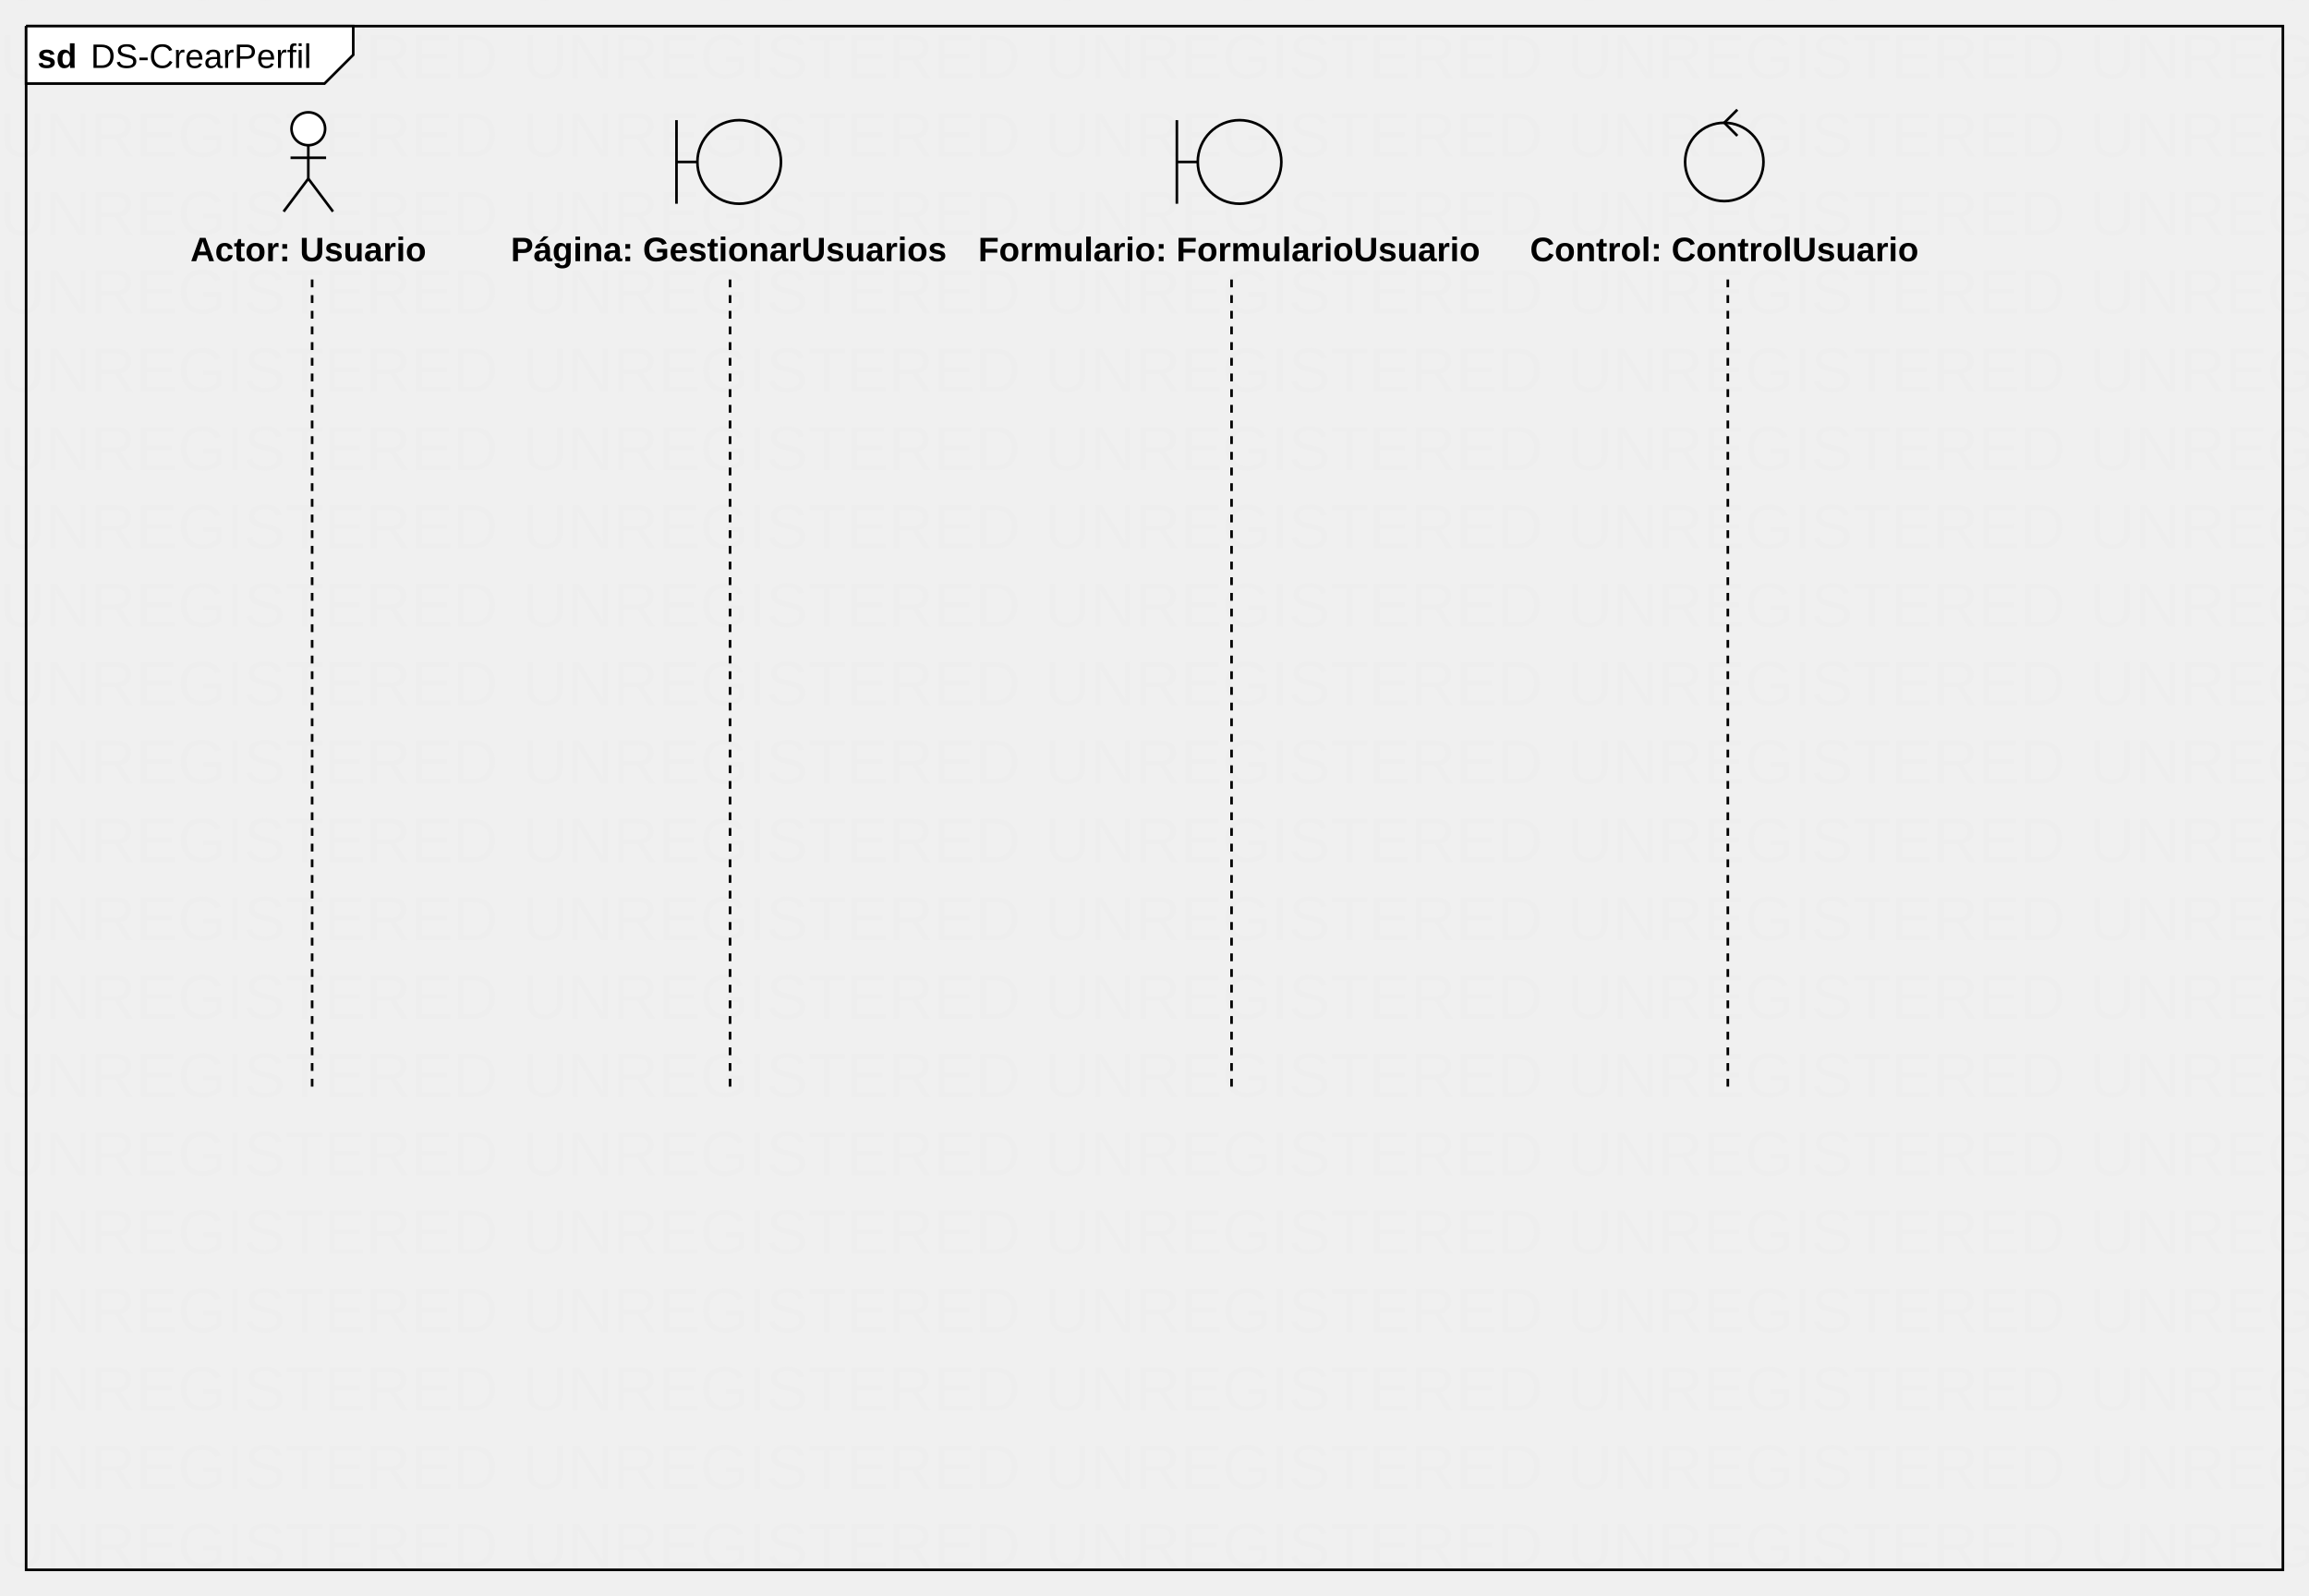
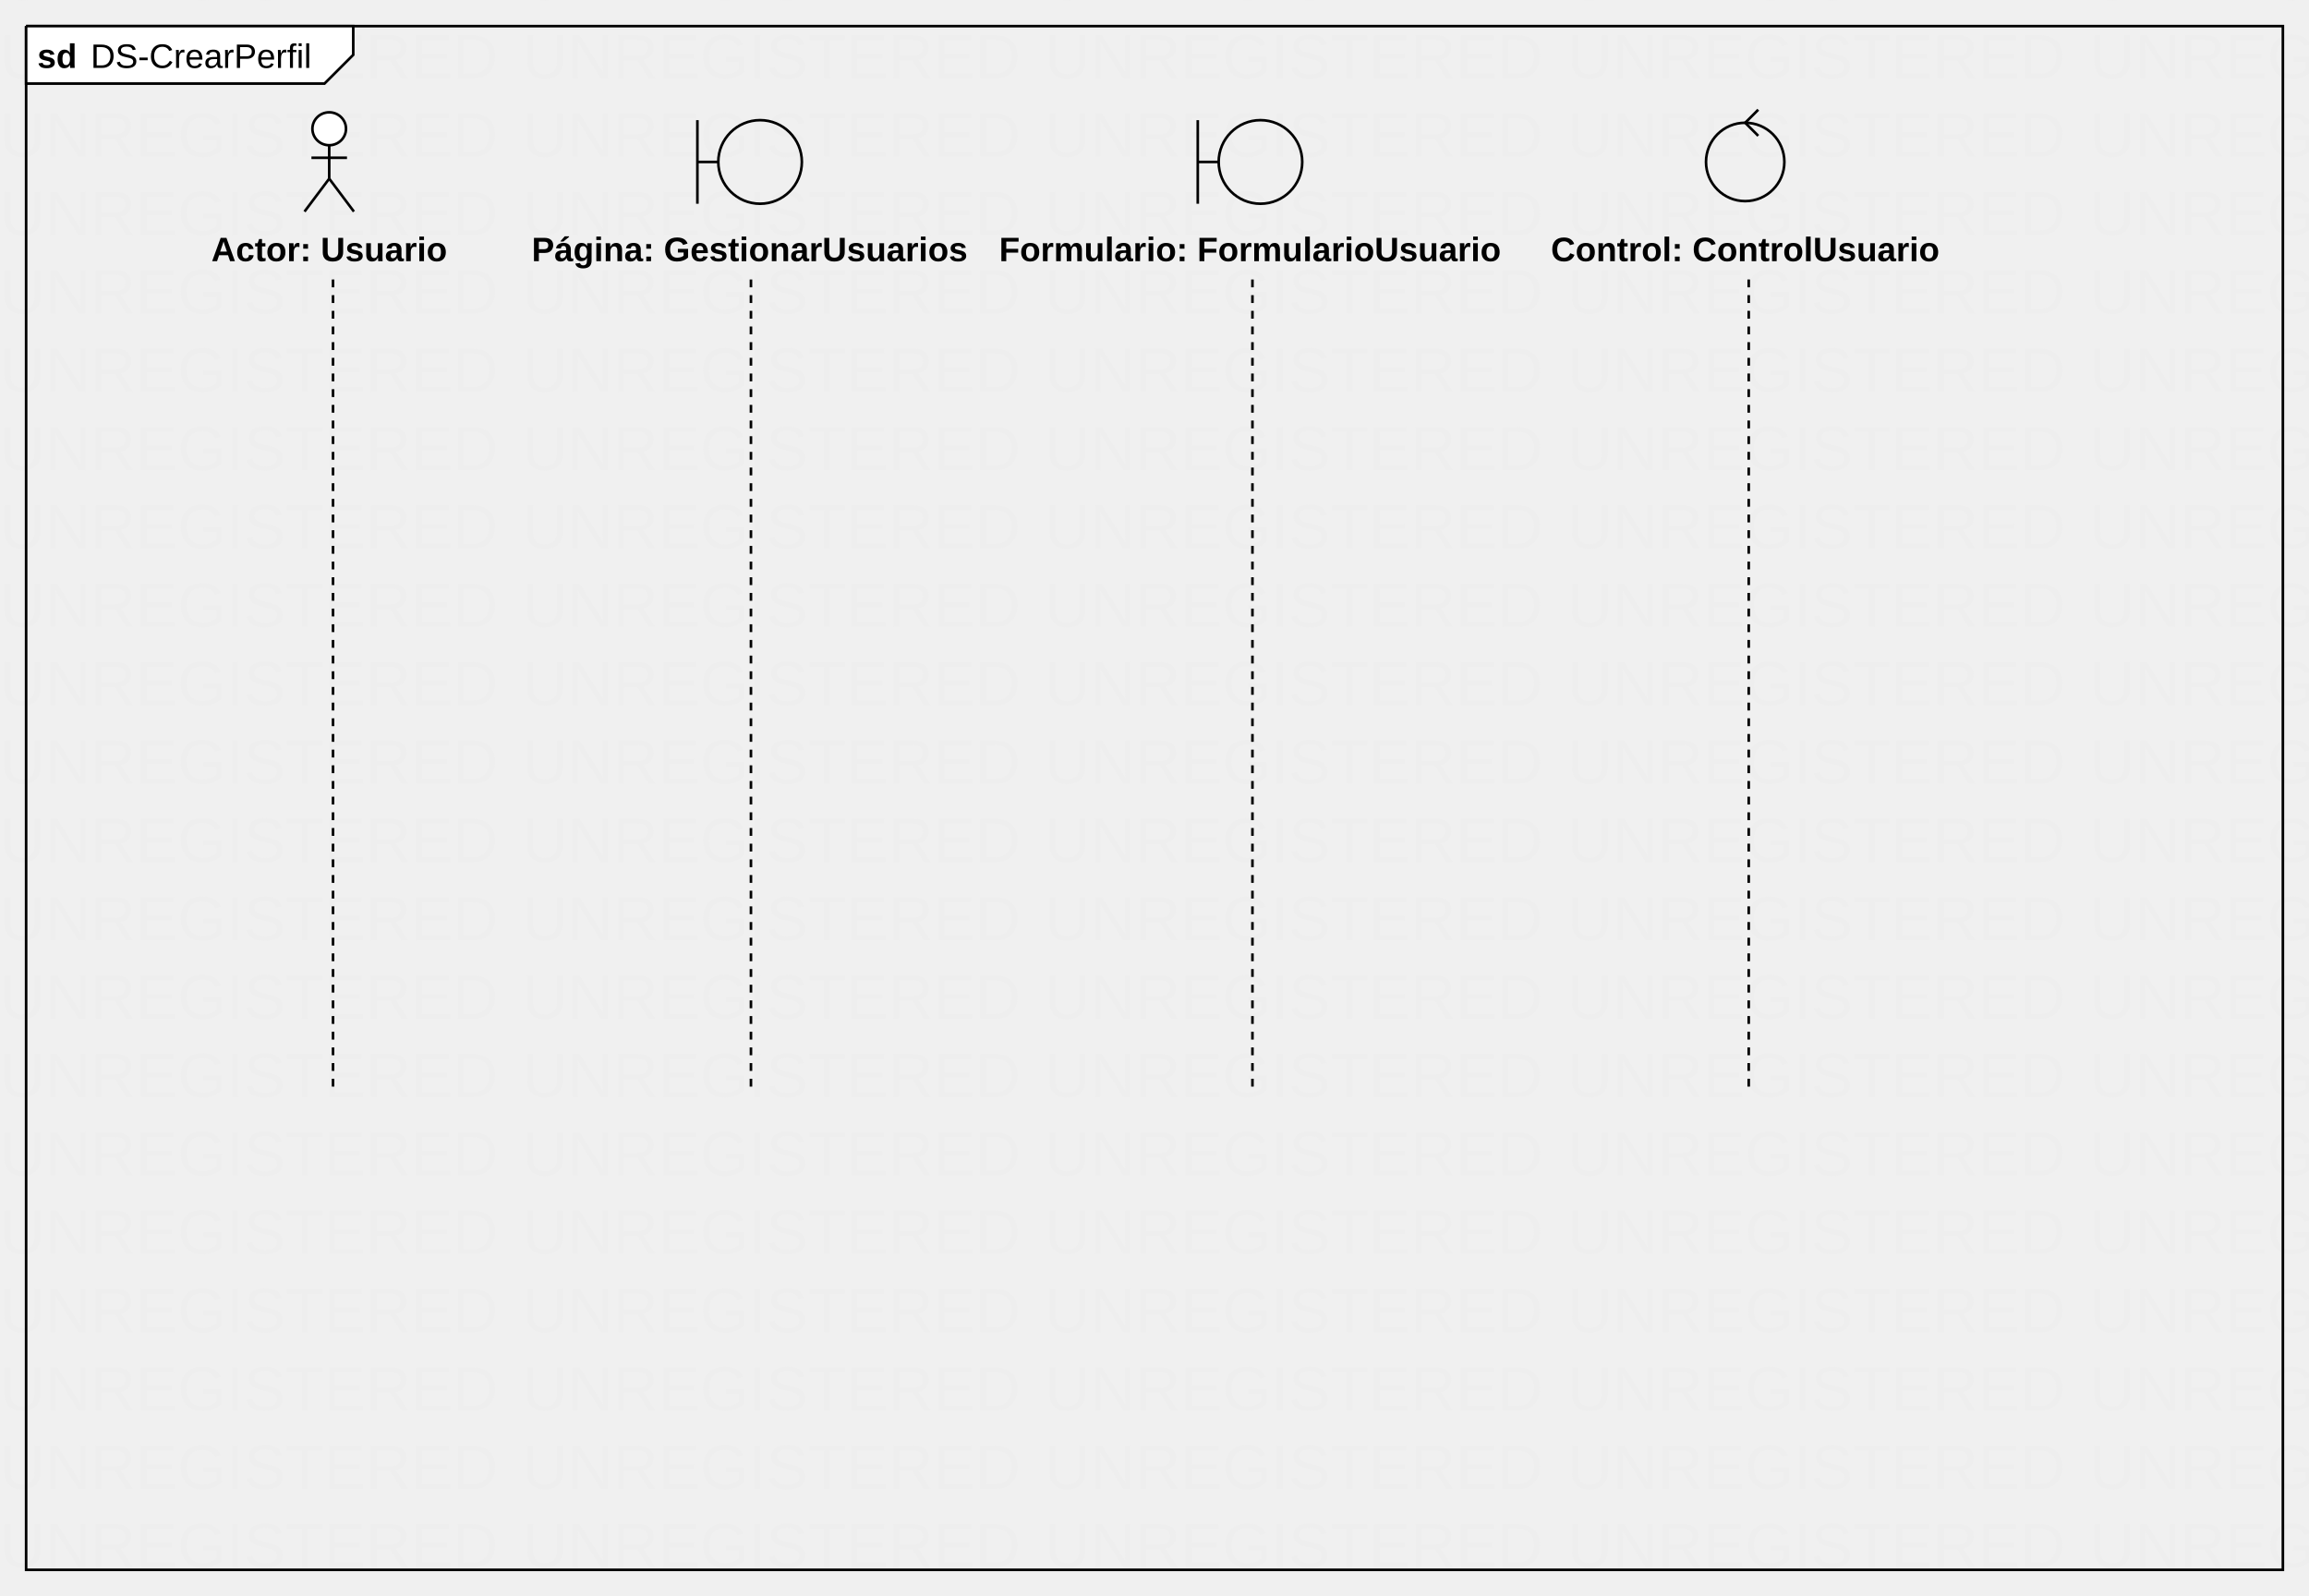
<svg xmlns="http://www.w3.org/2000/svg" version="1.1" width="884" height="611">
  <defs />
  <g>
    <text fill="#eeeeee" stroke="none" font-family="Arial" font-size="24px" font-style="normal" font-weight="normal" text-decoration="none" x="0" y="0">UNREGISTERED</text>
    <text fill="#eeeeee" stroke="none" font-family="Arial" font-size="24px" font-style="normal" font-weight="normal" text-decoration="none" x="0" y="30">UNREGISTERED</text>
    <text fill="#eeeeee" stroke="none" font-family="Arial" font-size="24px" font-style="normal" font-weight="normal" text-decoration="none" x="0" y="60">UNREGISTERED</text>
    <text fill="#eeeeee" stroke="none" font-family="Arial" font-size="24px" font-style="normal" font-weight="normal" text-decoration="none" x="0" y="90">UNREGISTERED</text>
    <text fill="#eeeeee" stroke="none" font-family="Arial" font-size="24px" font-style="normal" font-weight="normal" text-decoration="none" x="0" y="120">UNREGISTERED</text>
    <text fill="#eeeeee" stroke="none" font-family="Arial" font-size="24px" font-style="normal" font-weight="normal" text-decoration="none" x="0" y="150">UNREGISTERED</text>
    <text fill="#eeeeee" stroke="none" font-family="Arial" font-size="24px" font-style="normal" font-weight="normal" text-decoration="none" x="0" y="180">UNREGISTERED</text>
    <text fill="#eeeeee" stroke="none" font-family="Arial" font-size="24px" font-style="normal" font-weight="normal" text-decoration="none" x="0" y="210">UNREGISTERED</text>
    <text fill="#eeeeee" stroke="none" font-family="Arial" font-size="24px" font-style="normal" font-weight="normal" text-decoration="none" x="0" y="240">UNREGISTERED</text>
    <text fill="#eeeeee" stroke="none" font-family="Arial" font-size="24px" font-style="normal" font-weight="normal" text-decoration="none" x="0" y="270">UNREGISTERED</text>
    <text fill="#eeeeee" stroke="none" font-family="Arial" font-size="24px" font-style="normal" font-weight="normal" text-decoration="none" x="0" y="300">UNREGISTERED</text>
    <text fill="#eeeeee" stroke="none" font-family="Arial" font-size="24px" font-style="normal" font-weight="normal" text-decoration="none" x="0" y="330">UNREGISTERED</text>
    <text fill="#eeeeee" stroke="none" font-family="Arial" font-size="24px" font-style="normal" font-weight="normal" text-decoration="none" x="0" y="360">UNREGISTERED</text>
    <text fill="#eeeeee" stroke="none" font-family="Arial" font-size="24px" font-style="normal" font-weight="normal" text-decoration="none" x="0" y="390">UNREGISTERED</text>
    <text fill="#eeeeee" stroke="none" font-family="Arial" font-size="24px" font-style="normal" font-weight="normal" text-decoration="none" x="0" y="420">UNREGISTERED</text>
    <text fill="#eeeeee" stroke="none" font-family="Arial" font-size="24px" font-style="normal" font-weight="normal" text-decoration="none" x="0" y="450">UNREGISTERED</text>
    <text fill="#eeeeee" stroke="none" font-family="Arial" font-size="24px" font-style="normal" font-weight="normal" text-decoration="none" x="0" y="480">UNREGISTERED</text>
    <text fill="#eeeeee" stroke="none" font-family="Arial" font-size="24px" font-style="normal" font-weight="normal" text-decoration="none" x="0" y="510">UNREGISTERED</text>
    <text fill="#eeeeee" stroke="none" font-family="Arial" font-size="24px" font-style="normal" font-weight="normal" text-decoration="none" x="0" y="540">UNREGISTERED</text>
    <text fill="#eeeeee" stroke="none" font-family="Arial" font-size="24px" font-style="normal" font-weight="normal" text-decoration="none" x="0" y="570">UNREGISTERED</text>
    <text fill="#eeeeee" stroke="none" font-family="Arial" font-size="24px" font-style="normal" font-weight="normal" text-decoration="none" x="0" y="600">UNREGISTERED</text>
    <text fill="#eeeeee" stroke="none" font-family="Arial" font-size="24px" font-style="normal" font-weight="normal" text-decoration="none" x="200" y="0">UNREGISTERED</text>
    <text fill="#eeeeee" stroke="none" font-family="Arial" font-size="24px" font-style="normal" font-weight="normal" text-decoration="none" x="200" y="30">UNREGISTERED</text>
    <text fill="#eeeeee" stroke="none" font-family="Arial" font-size="24px" font-style="normal" font-weight="normal" text-decoration="none" x="200" y="60">UNREGISTERED</text>
    <text fill="#eeeeee" stroke="none" font-family="Arial" font-size="24px" font-style="normal" font-weight="normal" text-decoration="none" x="200" y="90">UNREGISTERED</text>
    <text fill="#eeeeee" stroke="none" font-family="Arial" font-size="24px" font-style="normal" font-weight="normal" text-decoration="none" x="200" y="120">UNREGISTERED</text>
    <text fill="#eeeeee" stroke="none" font-family="Arial" font-size="24px" font-style="normal" font-weight="normal" text-decoration="none" x="200" y="150">UNREGISTERED</text>
    <text fill="#eeeeee" stroke="none" font-family="Arial" font-size="24px" font-style="normal" font-weight="normal" text-decoration="none" x="200" y="180">UNREGISTERED</text>
    <text fill="#eeeeee" stroke="none" font-family="Arial" font-size="24px" font-style="normal" font-weight="normal" text-decoration="none" x="200" y="210">UNREGISTERED</text>
    <text fill="#eeeeee" stroke="none" font-family="Arial" font-size="24px" font-style="normal" font-weight="normal" text-decoration="none" x="200" y="240">UNREGISTERED</text>
    <text fill="#eeeeee" stroke="none" font-family="Arial" font-size="24px" font-style="normal" font-weight="normal" text-decoration="none" x="200" y="270">UNREGISTERED</text>
    <text fill="#eeeeee" stroke="none" font-family="Arial" font-size="24px" font-style="normal" font-weight="normal" text-decoration="none" x="200" y="300">UNREGISTERED</text>
    <text fill="#eeeeee" stroke="none" font-family="Arial" font-size="24px" font-style="normal" font-weight="normal" text-decoration="none" x="200" y="330">UNREGISTERED</text>
    <text fill="#eeeeee" stroke="none" font-family="Arial" font-size="24px" font-style="normal" font-weight="normal" text-decoration="none" x="200" y="360">UNREGISTERED</text>
    <text fill="#eeeeee" stroke="none" font-family="Arial" font-size="24px" font-style="normal" font-weight="normal" text-decoration="none" x="200" y="390">UNREGISTERED</text>
    <text fill="#eeeeee" stroke="none" font-family="Arial" font-size="24px" font-style="normal" font-weight="normal" text-decoration="none" x="200" y="420">UNREGISTERED</text>
    <text fill="#eeeeee" stroke="none" font-family="Arial" font-size="24px" font-style="normal" font-weight="normal" text-decoration="none" x="200" y="450">UNREGISTERED</text>
    <text fill="#eeeeee" stroke="none" font-family="Arial" font-size="24px" font-style="normal" font-weight="normal" text-decoration="none" x="200" y="480">UNREGISTERED</text>
    <text fill="#eeeeee" stroke="none" font-family="Arial" font-size="24px" font-style="normal" font-weight="normal" text-decoration="none" x="200" y="510">UNREGISTERED</text>
    <text fill="#eeeeee" stroke="none" font-family="Arial" font-size="24px" font-style="normal" font-weight="normal" text-decoration="none" x="200" y="540">UNREGISTERED</text>
    <text fill="#eeeeee" stroke="none" font-family="Arial" font-size="24px" font-style="normal" font-weight="normal" text-decoration="none" x="200" y="570">UNREGISTERED</text>
    <text fill="#eeeeee" stroke="none" font-family="Arial" font-size="24px" font-style="normal" font-weight="normal" text-decoration="none" x="200" y="600">UNREGISTERED</text>
    <text fill="#eeeeee" stroke="none" font-family="Arial" font-size="24px" font-style="normal" font-weight="normal" text-decoration="none" x="400" y="0">UNREGISTERED</text>
    <text fill="#eeeeee" stroke="none" font-family="Arial" font-size="24px" font-style="normal" font-weight="normal" text-decoration="none" x="400" y="30">UNREGISTERED</text>
    <text fill="#eeeeee" stroke="none" font-family="Arial" font-size="24px" font-style="normal" font-weight="normal" text-decoration="none" x="400" y="60">UNREGISTERED</text>
    <text fill="#eeeeee" stroke="none" font-family="Arial" font-size="24px" font-style="normal" font-weight="normal" text-decoration="none" x="400" y="90">UNREGISTERED</text>
    <text fill="#eeeeee" stroke="none" font-family="Arial" font-size="24px" font-style="normal" font-weight="normal" text-decoration="none" x="400" y="120">UNREGISTERED</text>
    <text fill="#eeeeee" stroke="none" font-family="Arial" font-size="24px" font-style="normal" font-weight="normal" text-decoration="none" x="400" y="150">UNREGISTERED</text>
    <text fill="#eeeeee" stroke="none" font-family="Arial" font-size="24px" font-style="normal" font-weight="normal" text-decoration="none" x="400" y="180">UNREGISTERED</text>
    <text fill="#eeeeee" stroke="none" font-family="Arial" font-size="24px" font-style="normal" font-weight="normal" text-decoration="none" x="400" y="210">UNREGISTERED</text>
    <text fill="#eeeeee" stroke="none" font-family="Arial" font-size="24px" font-style="normal" font-weight="normal" text-decoration="none" x="400" y="240">UNREGISTERED</text>
    <text fill="#eeeeee" stroke="none" font-family="Arial" font-size="24px" font-style="normal" font-weight="normal" text-decoration="none" x="400" y="270">UNREGISTERED</text>
    <text fill="#eeeeee" stroke="none" font-family="Arial" font-size="24px" font-style="normal" font-weight="normal" text-decoration="none" x="400" y="300">UNREGISTERED</text>
    <text fill="#eeeeee" stroke="none" font-family="Arial" font-size="24px" font-style="normal" font-weight="normal" text-decoration="none" x="400" y="330">UNREGISTERED</text>
    <text fill="#eeeeee" stroke="none" font-family="Arial" font-size="24px" font-style="normal" font-weight="normal" text-decoration="none" x="400" y="360">UNREGISTERED</text>
    <text fill="#eeeeee" stroke="none" font-family="Arial" font-size="24px" font-style="normal" font-weight="normal" text-decoration="none" x="400" y="390">UNREGISTERED</text>
    <text fill="#eeeeee" stroke="none" font-family="Arial" font-size="24px" font-style="normal" font-weight="normal" text-decoration="none" x="400" y="420">UNREGISTERED</text>
    <text fill="#eeeeee" stroke="none" font-family="Arial" font-size="24px" font-style="normal" font-weight="normal" text-decoration="none" x="400" y="450">UNREGISTERED</text>
    <text fill="#eeeeee" stroke="none" font-family="Arial" font-size="24px" font-style="normal" font-weight="normal" text-decoration="none" x="400" y="480">UNREGISTERED</text>
    <text fill="#eeeeee" stroke="none" font-family="Arial" font-size="24px" font-style="normal" font-weight="normal" text-decoration="none" x="400" y="510">UNREGISTERED</text>
    <text fill="#eeeeee" stroke="none" font-family="Arial" font-size="24px" font-style="normal" font-weight="normal" text-decoration="none" x="400" y="540">UNREGISTERED</text>
    <text fill="#eeeeee" stroke="none" font-family="Arial" font-size="24px" font-style="normal" font-weight="normal" text-decoration="none" x="400" y="570">UNREGISTERED</text>
    <text fill="#eeeeee" stroke="none" font-family="Arial" font-size="24px" font-style="normal" font-weight="normal" text-decoration="none" x="400" y="600">UNREGISTERED</text>
    <text fill="#eeeeee" stroke="none" font-family="Arial" font-size="24px" font-style="normal" font-weight="normal" text-decoration="none" x="600" y="0">UNREGISTERED</text>
    <text fill="#eeeeee" stroke="none" font-family="Arial" font-size="24px" font-style="normal" font-weight="normal" text-decoration="none" x="600" y="30">UNREGISTERED</text>
    <text fill="#eeeeee" stroke="none" font-family="Arial" font-size="24px" font-style="normal" font-weight="normal" text-decoration="none" x="600" y="60">UNREGISTERED</text>
    <text fill="#eeeeee" stroke="none" font-family="Arial" font-size="24px" font-style="normal" font-weight="normal" text-decoration="none" x="600" y="90">UNREGISTERED</text>
    <text fill="#eeeeee" stroke="none" font-family="Arial" font-size="24px" font-style="normal" font-weight="normal" text-decoration="none" x="600" y="120">UNREGISTERED</text>
    <text fill="#eeeeee" stroke="none" font-family="Arial" font-size="24px" font-style="normal" font-weight="normal" text-decoration="none" x="600" y="150">UNREGISTERED</text>
    <text fill="#eeeeee" stroke="none" font-family="Arial" font-size="24px" font-style="normal" font-weight="normal" text-decoration="none" x="600" y="180">UNREGISTERED</text>
    <text fill="#eeeeee" stroke="none" font-family="Arial" font-size="24px" font-style="normal" font-weight="normal" text-decoration="none" x="600" y="210">UNREGISTERED</text>
    <text fill="#eeeeee" stroke="none" font-family="Arial" font-size="24px" font-style="normal" font-weight="normal" text-decoration="none" x="600" y="240">UNREGISTERED</text>
    <text fill="#eeeeee" stroke="none" font-family="Arial" font-size="24px" font-style="normal" font-weight="normal" text-decoration="none" x="600" y="270">UNREGISTERED</text>
    <text fill="#eeeeee" stroke="none" font-family="Arial" font-size="24px" font-style="normal" font-weight="normal" text-decoration="none" x="600" y="300">UNREGISTERED</text>
    <text fill="#eeeeee" stroke="none" font-family="Arial" font-size="24px" font-style="normal" font-weight="normal" text-decoration="none" x="600" y="330">UNREGISTERED</text>
    <text fill="#eeeeee" stroke="none" font-family="Arial" font-size="24px" font-style="normal" font-weight="normal" text-decoration="none" x="600" y="360">UNREGISTERED</text>
    <text fill="#eeeeee" stroke="none" font-family="Arial" font-size="24px" font-style="normal" font-weight="normal" text-decoration="none" x="600" y="390">UNREGISTERED</text>
    <text fill="#eeeeee" stroke="none" font-family="Arial" font-size="24px" font-style="normal" font-weight="normal" text-decoration="none" x="600" y="420">UNREGISTERED</text>
    <text fill="#eeeeee" stroke="none" font-family="Arial" font-size="24px" font-style="normal" font-weight="normal" text-decoration="none" x="600" y="450">UNREGISTERED</text>
    <text fill="#eeeeee" stroke="none" font-family="Arial" font-size="24px" font-style="normal" font-weight="normal" text-decoration="none" x="600" y="480">UNREGISTERED</text>
    <text fill="#eeeeee" stroke="none" font-family="Arial" font-size="24px" font-style="normal" font-weight="normal" text-decoration="none" x="600" y="510">UNREGISTERED</text>
    <text fill="#eeeeee" stroke="none" font-family="Arial" font-size="24px" font-style="normal" font-weight="normal" text-decoration="none" x="600" y="540">UNREGISTERED</text>
    <text fill="#eeeeee" stroke="none" font-family="Arial" font-size="24px" font-style="normal" font-weight="normal" text-decoration="none" x="600" y="570">UNREGISTERED</text>
    <text fill="#eeeeee" stroke="none" font-family="Arial" font-size="24px" font-style="normal" font-weight="normal" text-decoration="none" x="600" y="600">UNREGISTERED</text>
    <text fill="#eeeeee" stroke="none" font-family="Arial" font-size="24px" font-style="normal" font-weight="normal" text-decoration="none" x="800" y="0">UNREGISTERED</text>
    <text fill="#eeeeee" stroke="none" font-family="Arial" font-size="24px" font-style="normal" font-weight="normal" text-decoration="none" x="800" y="30">UNREGISTERED</text>
    <text fill="#eeeeee" stroke="none" font-family="Arial" font-size="24px" font-style="normal" font-weight="normal" text-decoration="none" x="800" y="60">UNREGISTERED</text>
    <text fill="#eeeeee" stroke="none" font-family="Arial" font-size="24px" font-style="normal" font-weight="normal" text-decoration="none" x="800" y="90">UNREGISTERED</text>
    <text fill="#eeeeee" stroke="none" font-family="Arial" font-size="24px" font-style="normal" font-weight="normal" text-decoration="none" x="800" y="120">UNREGISTERED</text>
    <text fill="#eeeeee" stroke="none" font-family="Arial" font-size="24px" font-style="normal" font-weight="normal" text-decoration="none" x="800" y="150">UNREGISTERED</text>
    <text fill="#eeeeee" stroke="none" font-family="Arial" font-size="24px" font-style="normal" font-weight="normal" text-decoration="none" x="800" y="180">UNREGISTERED</text>
    <text fill="#eeeeee" stroke="none" font-family="Arial" font-size="24px" font-style="normal" font-weight="normal" text-decoration="none" x="800" y="210">UNREGISTERED</text>
    <text fill="#eeeeee" stroke="none" font-family="Arial" font-size="24px" font-style="normal" font-weight="normal" text-decoration="none" x="800" y="240">UNREGISTERED</text>
    <text fill="#eeeeee" stroke="none" font-family="Arial" font-size="24px" font-style="normal" font-weight="normal" text-decoration="none" x="800" y="270">UNREGISTERED</text>
    <text fill="#eeeeee" stroke="none" font-family="Arial" font-size="24px" font-style="normal" font-weight="normal" text-decoration="none" x="800" y="300">UNREGISTERED</text>
    <text fill="#eeeeee" stroke="none" font-family="Arial" font-size="24px" font-style="normal" font-weight="normal" text-decoration="none" x="800" y="330">UNREGISTERED</text>
    <text fill="#eeeeee" stroke="none" font-family="Arial" font-size="24px" font-style="normal" font-weight="normal" text-decoration="none" x="800" y="360">UNREGISTERED</text>
    <text fill="#eeeeee" stroke="none" font-family="Arial" font-size="24px" font-style="normal" font-weight="normal" text-decoration="none" x="800" y="390">UNREGISTERED</text>
    <text fill="#eeeeee" stroke="none" font-family="Arial" font-size="24px" font-style="normal" font-weight="normal" text-decoration="none" x="800" y="420">UNREGISTERED</text>
    <text fill="#eeeeee" stroke="none" font-family="Arial" font-size="24px" font-style="normal" font-weight="normal" text-decoration="none" x="800" y="450">UNREGISTERED</text>
    <text fill="#eeeeee" stroke="none" font-family="Arial" font-size="24px" font-style="normal" font-weight="normal" text-decoration="none" x="800" y="480">UNREGISTERED</text>
    <text fill="#eeeeee" stroke="none" font-family="Arial" font-size="24px" font-style="normal" font-weight="normal" text-decoration="none" x="800" y="510">UNREGISTERED</text>
    <text fill="#eeeeee" stroke="none" font-family="Arial" font-size="24px" font-style="normal" font-weight="normal" text-decoration="none" x="800" y="540">UNREGISTERED</text>
    <text fill="#eeeeee" stroke="none" font-family="Arial" font-size="24px" font-style="normal" font-weight="normal" text-decoration="none" x="800" y="570">UNREGISTERED</text>
    <text fill="#eeeeee" stroke="none" font-family="Arial" font-size="24px" font-style="normal" font-weight="normal" text-decoration="none" x="800" y="600">UNREGISTERED</text>
-     <g transform="translate(2,2) scale(1,1)">
-       <path fill="none" stroke="#000000" d="M 8 8 L 872 8 L 872 599 L 8 599 L 8 8" stroke-miterlimit="10" />
-     </g>
-     <g transform="translate(2,2) scale(1,1)">
-       <path fill="#ffffff" stroke="none" d="M 8 8 L 8 30 L 122.243 30 L 133.243 19 L 133.243 8 L 8 8" />
-     </g>
-     <g transform="translate(2,2) scale(1,1)">
-       <path fill="none" stroke="#000000" d="M 8 8 L 8 30 L 122.243 30 L 133.243 19 L 133.243 8 L 8 8 L 8 8" stroke-miterlimit="10" />
-     </g>
-     <g transform="translate(2,2) scale(1,1)">
-       <g>
-         <path fill="none" stroke="none" />
-         <text fill="#000000" stroke="none" font-family="Arial" font-size="13px" font-style="normal" font-weight="normal" text-decoration="none" x="32.73" y="24">DS-CrearPerfil</text>
-       </g>
-     </g>
-     <g transform="translate(2,2) scale(1,1)">
-       <g>
-         <path fill="none" stroke="none" />
-         <text fill="#000000" stroke="none" font-family="Arial" font-size="13px" font-style="normal" font-weight="bold" text-decoration="none" x="12.28" y="24">sd</text>
-       </g>
-     </g>
-     <g transform="translate(2,2) scale(1,1)">
+     <g transform="translate(10,2) scale(1,1)">
+       <path fill="none" stroke="#000000" d="M 0 8 L 864 8 L 864 599 L 0 599 L 0 8" stroke-miterlimit="10" />
+     </g>
+     <g transform="translate(10,2) scale(1,1)">
+       <path fill="#ffffff" stroke="none" d="M 0 8 L 0 30 L 114.243 30 L 125.243 19 L 125.243 8 L 0 8" />
+     </g>
+     <g transform="translate(10,2) scale(1,1)">
+       <path fill="none" stroke="#000000" d="M 0 8 L 0 30 L 114.243 30 L 125.243 19 L 125.243 8 L 0 8 L 0 8" stroke-miterlimit="10" />
+     </g>
+     <g transform="translate(10,2) scale(1,1)">
+       <g>
+         <path fill="none" stroke="none" />
+         <text fill="#000000" stroke="none" font-family="Arial" font-size="13px" font-style="normal" font-weight="normal" text-decoration="none" x="24.73" y="24">DS-CrearPerfil</text>
+       </g>
+     </g>
+     <g transform="translate(10,2) scale(1,1)">
+       <g>
+         <path fill="none" stroke="none" />
+         <text fill="#000000" stroke="none" font-family="Arial" font-size="13px" font-style="normal" font-weight="bold" text-decoration="none" x="4.28" y="24">sd</text>
+       </g>
+     </g>
+     <g transform="translate(10,2) scale(1,1)">
      <path fill="#ffffff" stroke="none" d="M 109.61 47.3 C 109.61 43.821 112.488 41 116.039 41 C 119.59 41 122.468 43.821 122.468 47.3 C 122.468 50.779 119.59 53.6 116.039 53.6 C 112.488 53.6 109.61 50.779 109.61 47.3 Z" />
    </g>
-     <g transform="translate(2,2) scale(1,1)">
+     <g transform="translate(10,2) scale(1,1)">
      <path fill="none" stroke="#000000" d="M 109.61 47.3 C 109.61 43.821 112.488 41 116.039 41 C 119.59 41 122.468 43.821 122.468 47.3 C 122.468 50.779 119.59 53.6 116.039 53.6 C 112.488 53.6 109.61 50.779 109.61 47.3 Z" stroke-miterlimit="10" />
    </g>
-     <g transform="translate(2,2) scale(1,1)">
+     <g transform="translate(10,2) scale(1,1)">
      <path fill="none" stroke="#000000" d="M 116.039 53.6 L 116.039 66.4" stroke-miterlimit="10" />
    </g>
-     <g transform="translate(2,2) scale(1,1)">
+     <g transform="translate(10,2) scale(1,1)">
      <path fill="none" stroke="#000000" d="M 109.232 58.4 L 122.846 58.4" stroke-miterlimit="10" />
    </g>
-     <g transform="translate(2,2) scale(1,1)">
+     <g transform="translate(10,2) scale(1,1)">
      <path fill="none" stroke="#000000" d="M 116.039 66.4 L 106.585 79" stroke-miterlimit="10" />
    </g>
-     <g transform="translate(2,2) scale(1,1)">
+     <g transform="translate(10,2) scale(1,1)">
      <path fill="none" stroke="#000000" d="M 116.039 66.4 L 125.494 79" stroke-miterlimit="10" />
    </g>
-     <g transform="translate(2,2) scale(1,1)">
+     <g transform="translate(10,2) scale(1,1)">
      <g>
        <path fill="none" stroke="none" />
        <text fill="#000000" stroke="none" font-family="Arial" font-size="13px" font-style="normal" font-weight="bold" text-decoration="none" x="70.895" y="98">Actor: Usuario</text>
      </g>
    </g>
-     <g transform="translate(2,2) scale(1,1)">
+     <g transform="translate(10,2) scale(1,1)">
      <path fill="none" stroke="#000000" d="M 117.5 105 L 117.5 416" stroke-miterlimit="10" stroke-dasharray="3" />
    </g>
-     <g transform="translate(2,2) scale(1,1)">
+     <g transform="translate(10,2) scale(1,1)">
      <path fill="none" stroke="#000000" d="M 264.996 60 C 264.996 51.163 272.159 44 280.996 44 C 289.832 44 296.996 51.163 296.996 60 C 296.996 68.837 289.832 76 280.996 76 C 272.159 76 264.996 68.837 264.996 60 Z" stroke-miterlimit="10" />
    </g>
-     <g transform="translate(2,2) scale(1,1)">
+     <g transform="translate(10,2) scale(1,1)">
      <path fill="none" stroke="#000000" d="M 256.996 44 L 256.996 76" stroke-miterlimit="10" />
    </g>
-     <g transform="translate(2,2) scale(1,1)">
+     <g transform="translate(10,2) scale(1,1)">
      <path fill="none" stroke="#000000" d="M 256.996 60 L 264.996 60" stroke-miterlimit="10" />
    </g>
-     <g transform="translate(2,2) scale(1,1)">
+     <g transform="translate(10,2) scale(1,1)">
      <g>
        <path fill="none" stroke="none" />
        <text fill="#000000" stroke="none" font-family="Arial" font-size="13px" font-style="normal" font-weight="bold" text-decoration="none" x="193.556" y="98">Página: GestionarUsuarios</text>
      </g>
    </g>
-     <g transform="translate(2,2) scale(1,1)">
+     <g transform="translate(10,2) scale(1,1)">
      <path fill="none" stroke="#000000" d="M 277.5 105 L 277.5 416" stroke-miterlimit="10" stroke-dasharray="3" />
    </g>
-     <g transform="translate(2,2) scale(1,1)">
+     <g transform="translate(10,2) scale(1,1)">
      <path fill="none" stroke="#000000" d="M 456.565 60 C 456.565 51.163 463.729 44 472.565 44 C 481.402 44 488.565 51.163 488.565 60 C 488.565 68.837 481.402 76 472.565 76 C 463.729 76 456.565 68.837 456.565 60 Z" stroke-miterlimit="10" />
    </g>
-     <g transform="translate(2,2) scale(1,1)">
+     <g transform="translate(10,2) scale(1,1)">
      <path fill="none" stroke="#000000" d="M 448.565 44 L 448.565 76" stroke-miterlimit="10" />
    </g>
-     <g transform="translate(2,2) scale(1,1)">
+     <g transform="translate(10,2) scale(1,1)">
      <path fill="none" stroke="#000000" d="M 448.565 60 L 456.565 60" stroke-miterlimit="10" />
    </g>
-     <g transform="translate(2,2) scale(1,1)">
+     <g transform="translate(10,2) scale(1,1)">
      <g>
        <path fill="none" stroke="none" />
        <text fill="#000000" stroke="none" font-family="Arial" font-size="13px" font-style="normal" font-weight="bold" text-decoration="none" x="372.5" y="98">Formulario: FormularioUsuario</text>
      </g>
    </g>
-     <g transform="translate(2,2) scale(1,1)">
+     <g transform="translate(10,2) scale(1,1)">
      <path fill="none" stroke="#000000" d="M 469.5 105 L 469.5 416" stroke-miterlimit="10" stroke-dasharray="3" />
    </g>
-     <g transform="translate(2,2) scale(1,1)">
+     <g transform="translate(10,2) scale(1,1)">
      <path fill="none" stroke="#000000" d="M 643.145 60 C 643.145 51.716 649.86 45 658.145 45 C 666.429 45 673.145 51.716 673.145 60 C 673.145 68.284 666.429 75 658.145 75 C 649.86 75 643.145 68.284 643.145 60 Z" stroke-miterlimit="10" />
    </g>
-     <g transform="translate(2,2) scale(1,1)">
+     <g transform="translate(10,2) scale(1,1)">
      <path fill="none" stroke="#000000" d="M 658.145 45 L 663.145 40" stroke-miterlimit="10" />
    </g>
-     <g transform="translate(2,2) scale(1,1)">
+     <g transform="translate(10,2) scale(1,1)">
      <path fill="none" stroke="#000000" d="M 658.145 45 L 663.145 50" stroke-miterlimit="10" />
    </g>
-     <g transform="translate(2,2) scale(1,1)">
+     <g transform="translate(10,2) scale(1,1)">
      <g>
        <path fill="none" stroke="none" />
        <text fill="#000000" stroke="none" font-family="Arial" font-size="13px" font-style="normal" font-weight="bold" text-decoration="none" x="583.763" y="98">Control: ControlUsuario</text>
      </g>
    </g>
-     <g transform="translate(2,2) scale(1,1)">
+     <g transform="translate(10,2) scale(1,1)">
      <path fill="none" stroke="#000000" d="M 659.5 105 L 659.5 416" stroke-miterlimit="10" stroke-dasharray="3" />
    </g>
  </g>
</svg>
